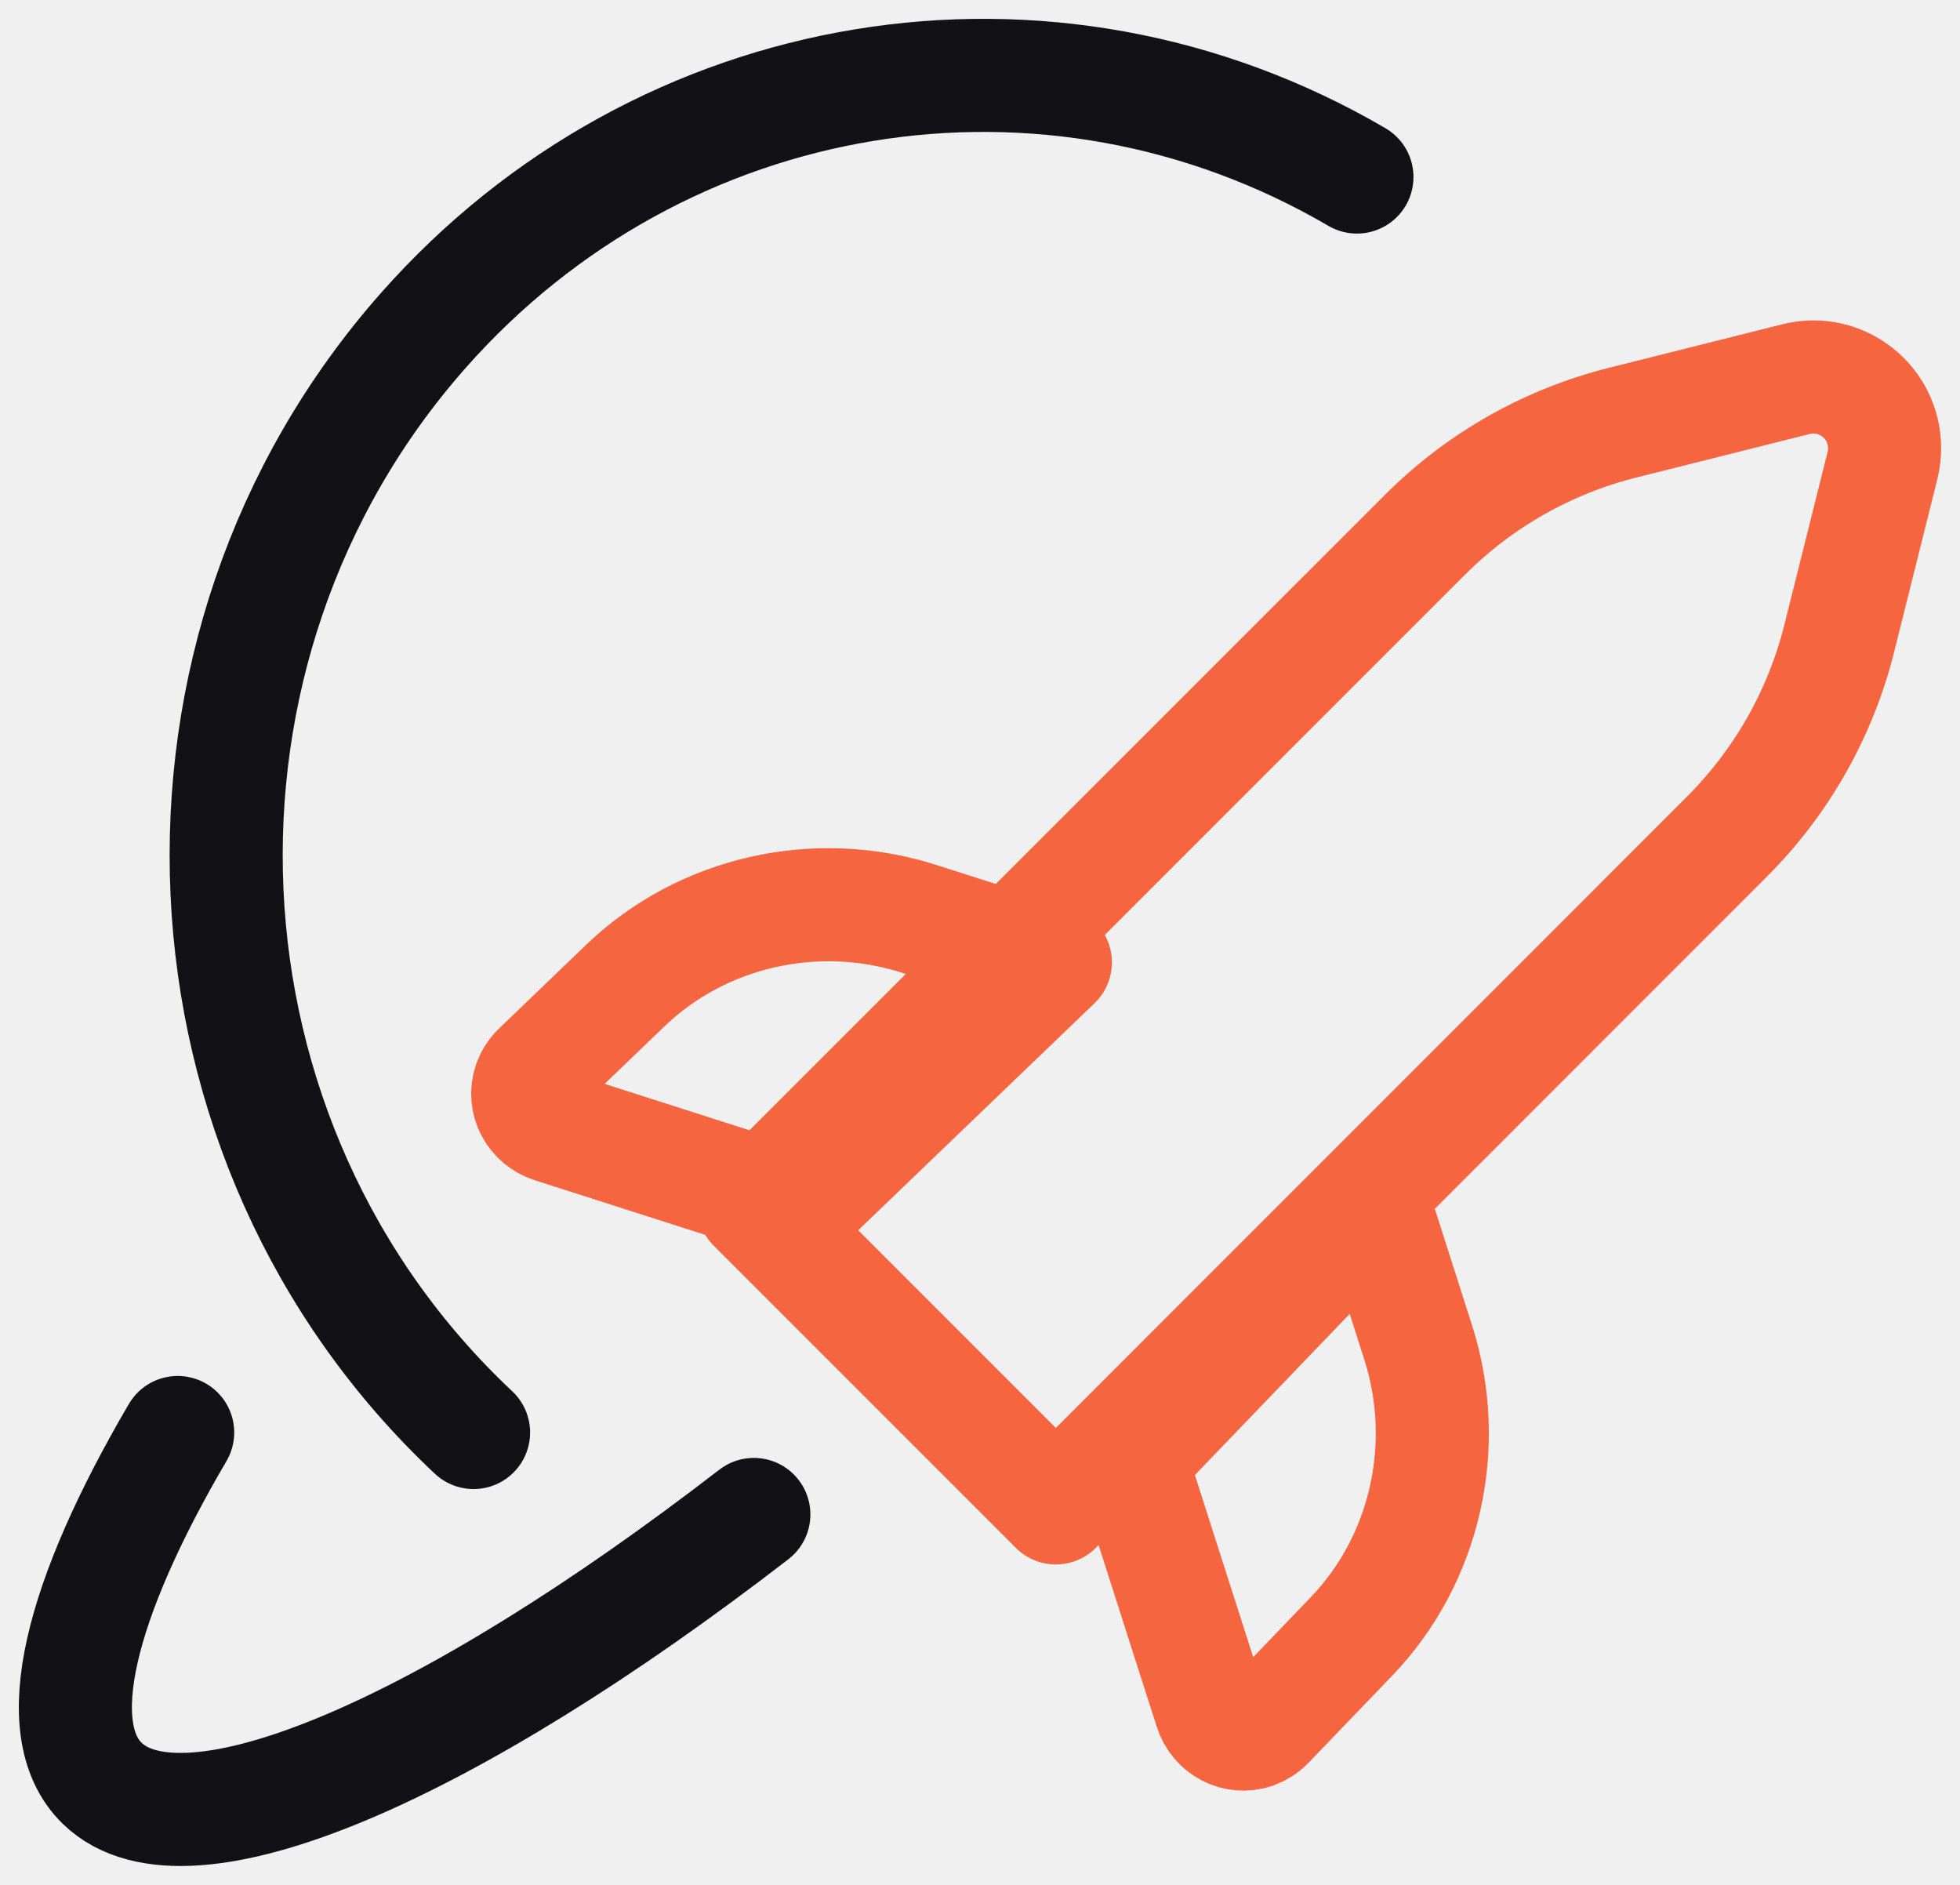
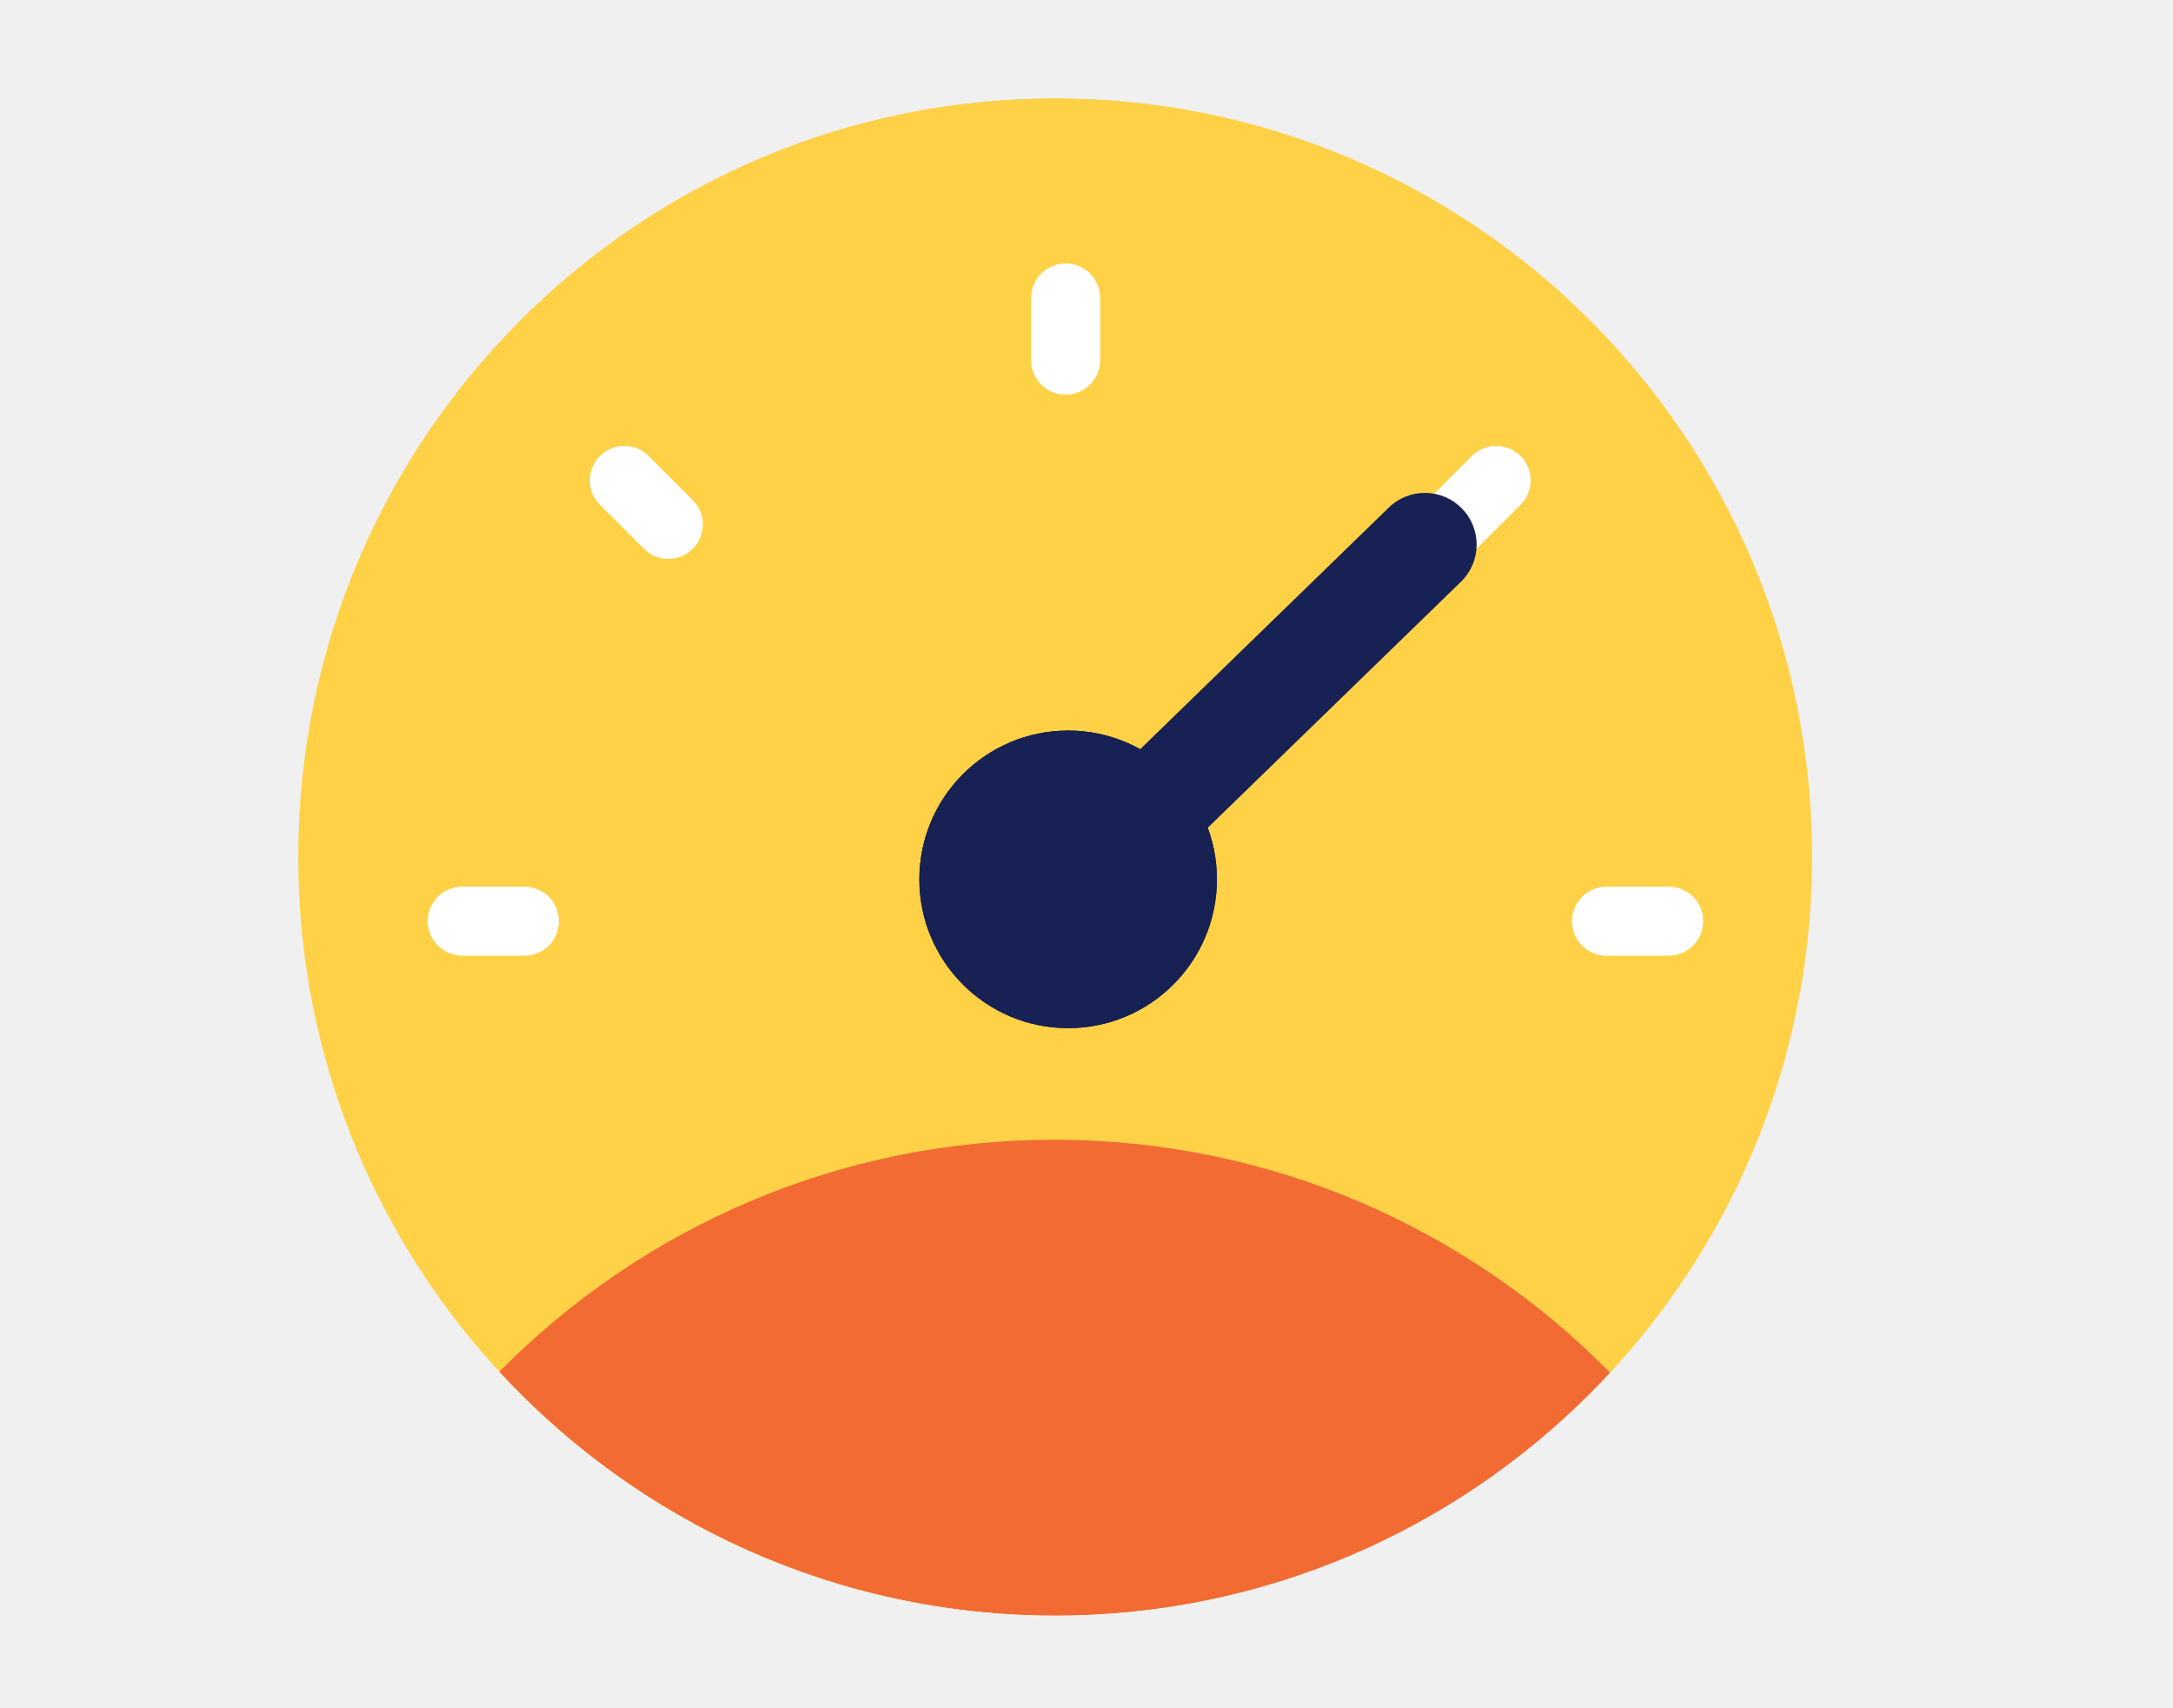
- <svg xmlns="http://www.w3.org/2000/svg" width="26px" height="25px" viewBox="0 0 26 25" version="1.1">
-   <g id="CDN" stroke="none" stroke-width="1" fill="none" fill-rule="evenodd" stroke-linecap="round" stroke-linejoin="round">
-     <g id="CDN-(promo)Rocket-CDN-(full)-Copy" transform="translate(-468, -371)" stroke-width="1.5">
-       <g id="streamline-icon-space-rocket-earth@24x24" transform="translate(469, 372)">
-         <path d="M5.282,18 C1.181,14.152 0.883,7.608 4.616,3.382 C7.776,-0.194 12.918,-1.038 17,1.348" id="Path" stroke="#121116" />
-         <path d="M1.357,18 C0.057,20.217 -0.379,21.938 0.356,22.653 C1.471,23.737 4.96,22.205 9,19.087" id="Path" stroke="#121116" />
-         <path d="M13.006,19 L9,14.994 L17.904,6.092 C18.63,5.365 19.54,4.851 20.537,4.603 L22.828,4.028 C23.333,3.902 23.846,4.211 23.972,4.716 C24.009,4.866 24.009,5.023 23.972,5.173 L23.399,7.464 C23.151,8.46 22.635,9.37 21.909,10.096 L13.006,19 Z" id="Path" stroke="#F56640" />
-         <path d="M9.632,15 L6.326,13.941 C6.077,13.862 5.942,13.603 6.024,13.363 C6.048,13.295 6.087,13.233 6.14,13.182 L7.293,12.074 C8.314,11.092 9.825,10.749 11.196,11.188 L13,11.765 L9.632,15 Z" id="Path" stroke="#F56640" />
-         <path d="M14,18.367 L15.059,21.674 C15.138,21.923 15.397,22.058 15.637,21.976 C15.705,21.952 15.767,21.913 15.818,21.86 L16.926,20.707 C17.908,19.686 18.251,18.175 17.812,16.804 L17.235,15 L14,18.367 Z" id="Path" stroke="#F56640" />
-       </g>
-     </g>
+ <svg xmlns="http://www.w3.org/2000/svg" width="42" height="33" viewBox="0 0 42 33" fill="none">
+   <mask id="mask0_779_15959" style="mask-type:alpha" maskUnits="userSpaceOnUse" x="5" y="1" width="31" height="31">
+     <path d="M20.376 31.227C12.286 31.227 5.728 24.662 5.728 16.563C5.728 8.464 12.286 1.898 20.376 1.898C28.466 1.898 35.024 8.464 35.024 16.563C35.024 24.662 28.466 31.227 20.376 31.227Z" fill="#FFC401" />
+   </mask>
+   <g mask="url(#mask0_779_15959)">
+     <path d="M20.413 31.227C12.323 31.227 5.765 24.662 5.765 16.563C5.765 8.464 12.323 1.898 20.413 1.898C28.503 1.898 35.062 8.464 35.062 16.563C35.062 24.662 28.503 31.227 20.413 31.227Z" fill="#FFD147" />
+     <path fill-rule="evenodd" clip-rule="evenodd" d="M9.652 26.512C12.328 29.411 16.159 31.227 20.413 31.227C24.649 31.227 28.464 29.427 31.139 26.551C28.402 23.76 24.591 22.029 20.376 22.029C16.181 22.029 12.386 23.744 9.652 26.512Z" fill="#F26B32" />
  </g>
+   <path d="M8.267 17.804C8.267 17.436 8.565 17.138 8.933 17.138H10.136C10.504 17.138 10.803 17.436 10.803 17.804C10.803 18.173 10.504 18.471 10.136 18.471H8.933C8.565 18.471 8.267 18.173 8.267 17.804Z" fill="white" />
+   <path d="M11.596 8.814C11.856 8.554 12.278 8.554 12.539 8.814L13.389 9.665C13.65 9.925 13.65 10.347 13.389 10.607C13.129 10.868 12.707 10.868 12.447 10.607L11.596 9.757C11.336 9.497 11.336 9.075 11.596 8.814Z" fill="white" />
+   <path d="M29.389 8.814C29.129 8.554 28.707 8.554 28.447 8.814L27.596 9.665C27.336 9.925 27.336 10.347 27.596 10.607C27.856 10.868 28.279 10.868 28.539 10.607L29.389 9.757C29.65 9.497 29.65 9.075 29.389 8.814Z" fill="white" />
+   <path d="M32.92 17.804C32.92 17.436 32.621 17.138 32.253 17.138H31.05C30.682 17.138 30.384 17.436 30.384 17.804C30.384 18.173 30.682 18.471 31.05 18.471H32.253C32.621 18.471 32.92 18.173 32.92 17.804Z" fill="white" />
+   <path d="M20.597 5.092C20.965 5.092 21.264 5.39 21.264 5.758L21.264 6.961C21.264 7.329 20.965 7.628 20.597 7.628C20.229 7.628 19.93 7.329 19.93 6.961L19.93 5.758C19.93 5.39 20.229 5.092 20.597 5.092Z" fill="white" />
+   <path fill-rule="evenodd" clip-rule="evenodd" d="M28.258 9.83C28.643 10.226 28.634 10.859 28.238 11.244L22.091 17.216C21.695 17.601 21.062 17.592 20.677 17.196C20.293 16.8 20.302 16.167 20.698 15.782L26.844 9.809C27.24 9.424 27.873 9.434 28.258 9.83Z" fill="#172153" />
+   <path d="M23.521 16.996C23.521 18.584 22.233 19.872 20.645 19.872C19.057 19.872 17.769 18.584 17.769 16.996C17.769 15.408 19.057 14.12 20.645 14.12C22.233 14.12 23.521 15.408 23.521 16.996Z" fill="#172153" />
+   <path fill-rule="evenodd" clip-rule="evenodd" d="M20.645 19.153C21.836 19.153 22.802 18.187 22.802 16.996C22.802 15.805 21.836 14.839 20.645 14.839C19.454 14.839 18.488 15.805 18.488 16.996C18.488 18.187 19.454 19.153 20.645 19.153ZM20.645 19.872C22.233 19.872 23.521 18.584 23.521 16.996C23.521 15.408 22.233 14.12 20.645 14.12C19.057 14.12 17.769 15.408 17.769 16.996C17.769 18.584 19.057 19.872 20.645 19.872Z" fill="#172153" />
</svg>
